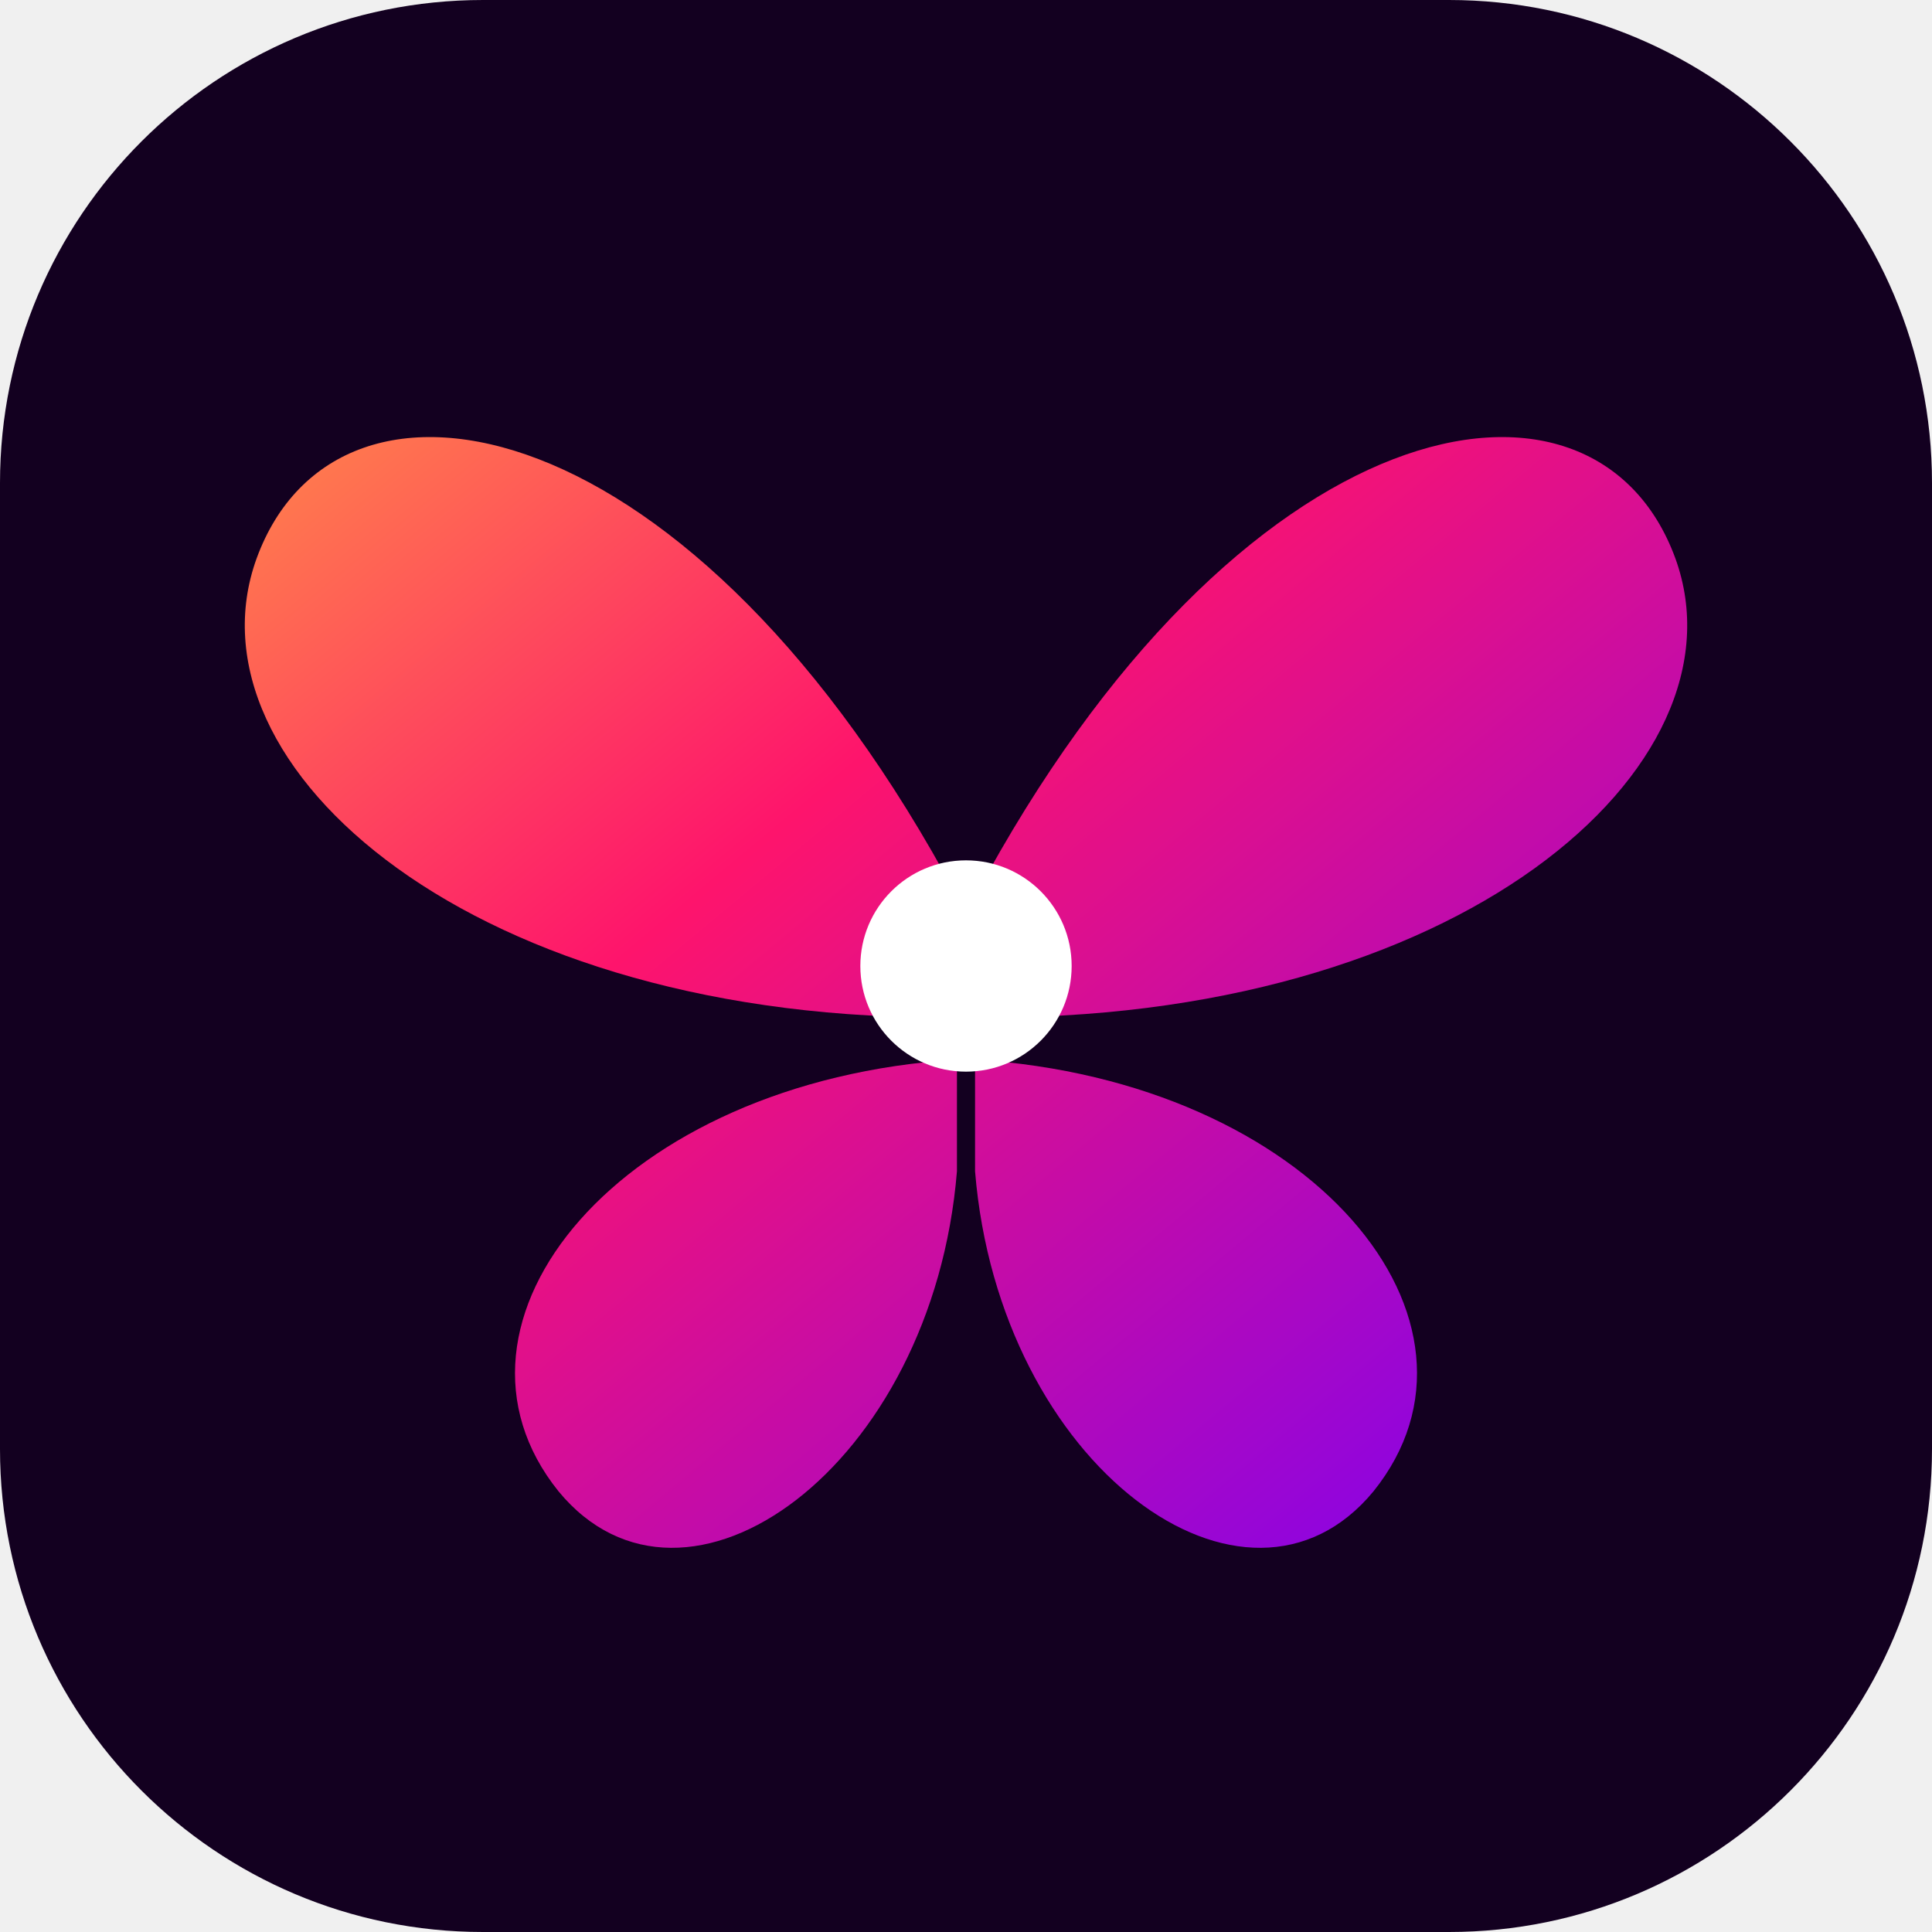
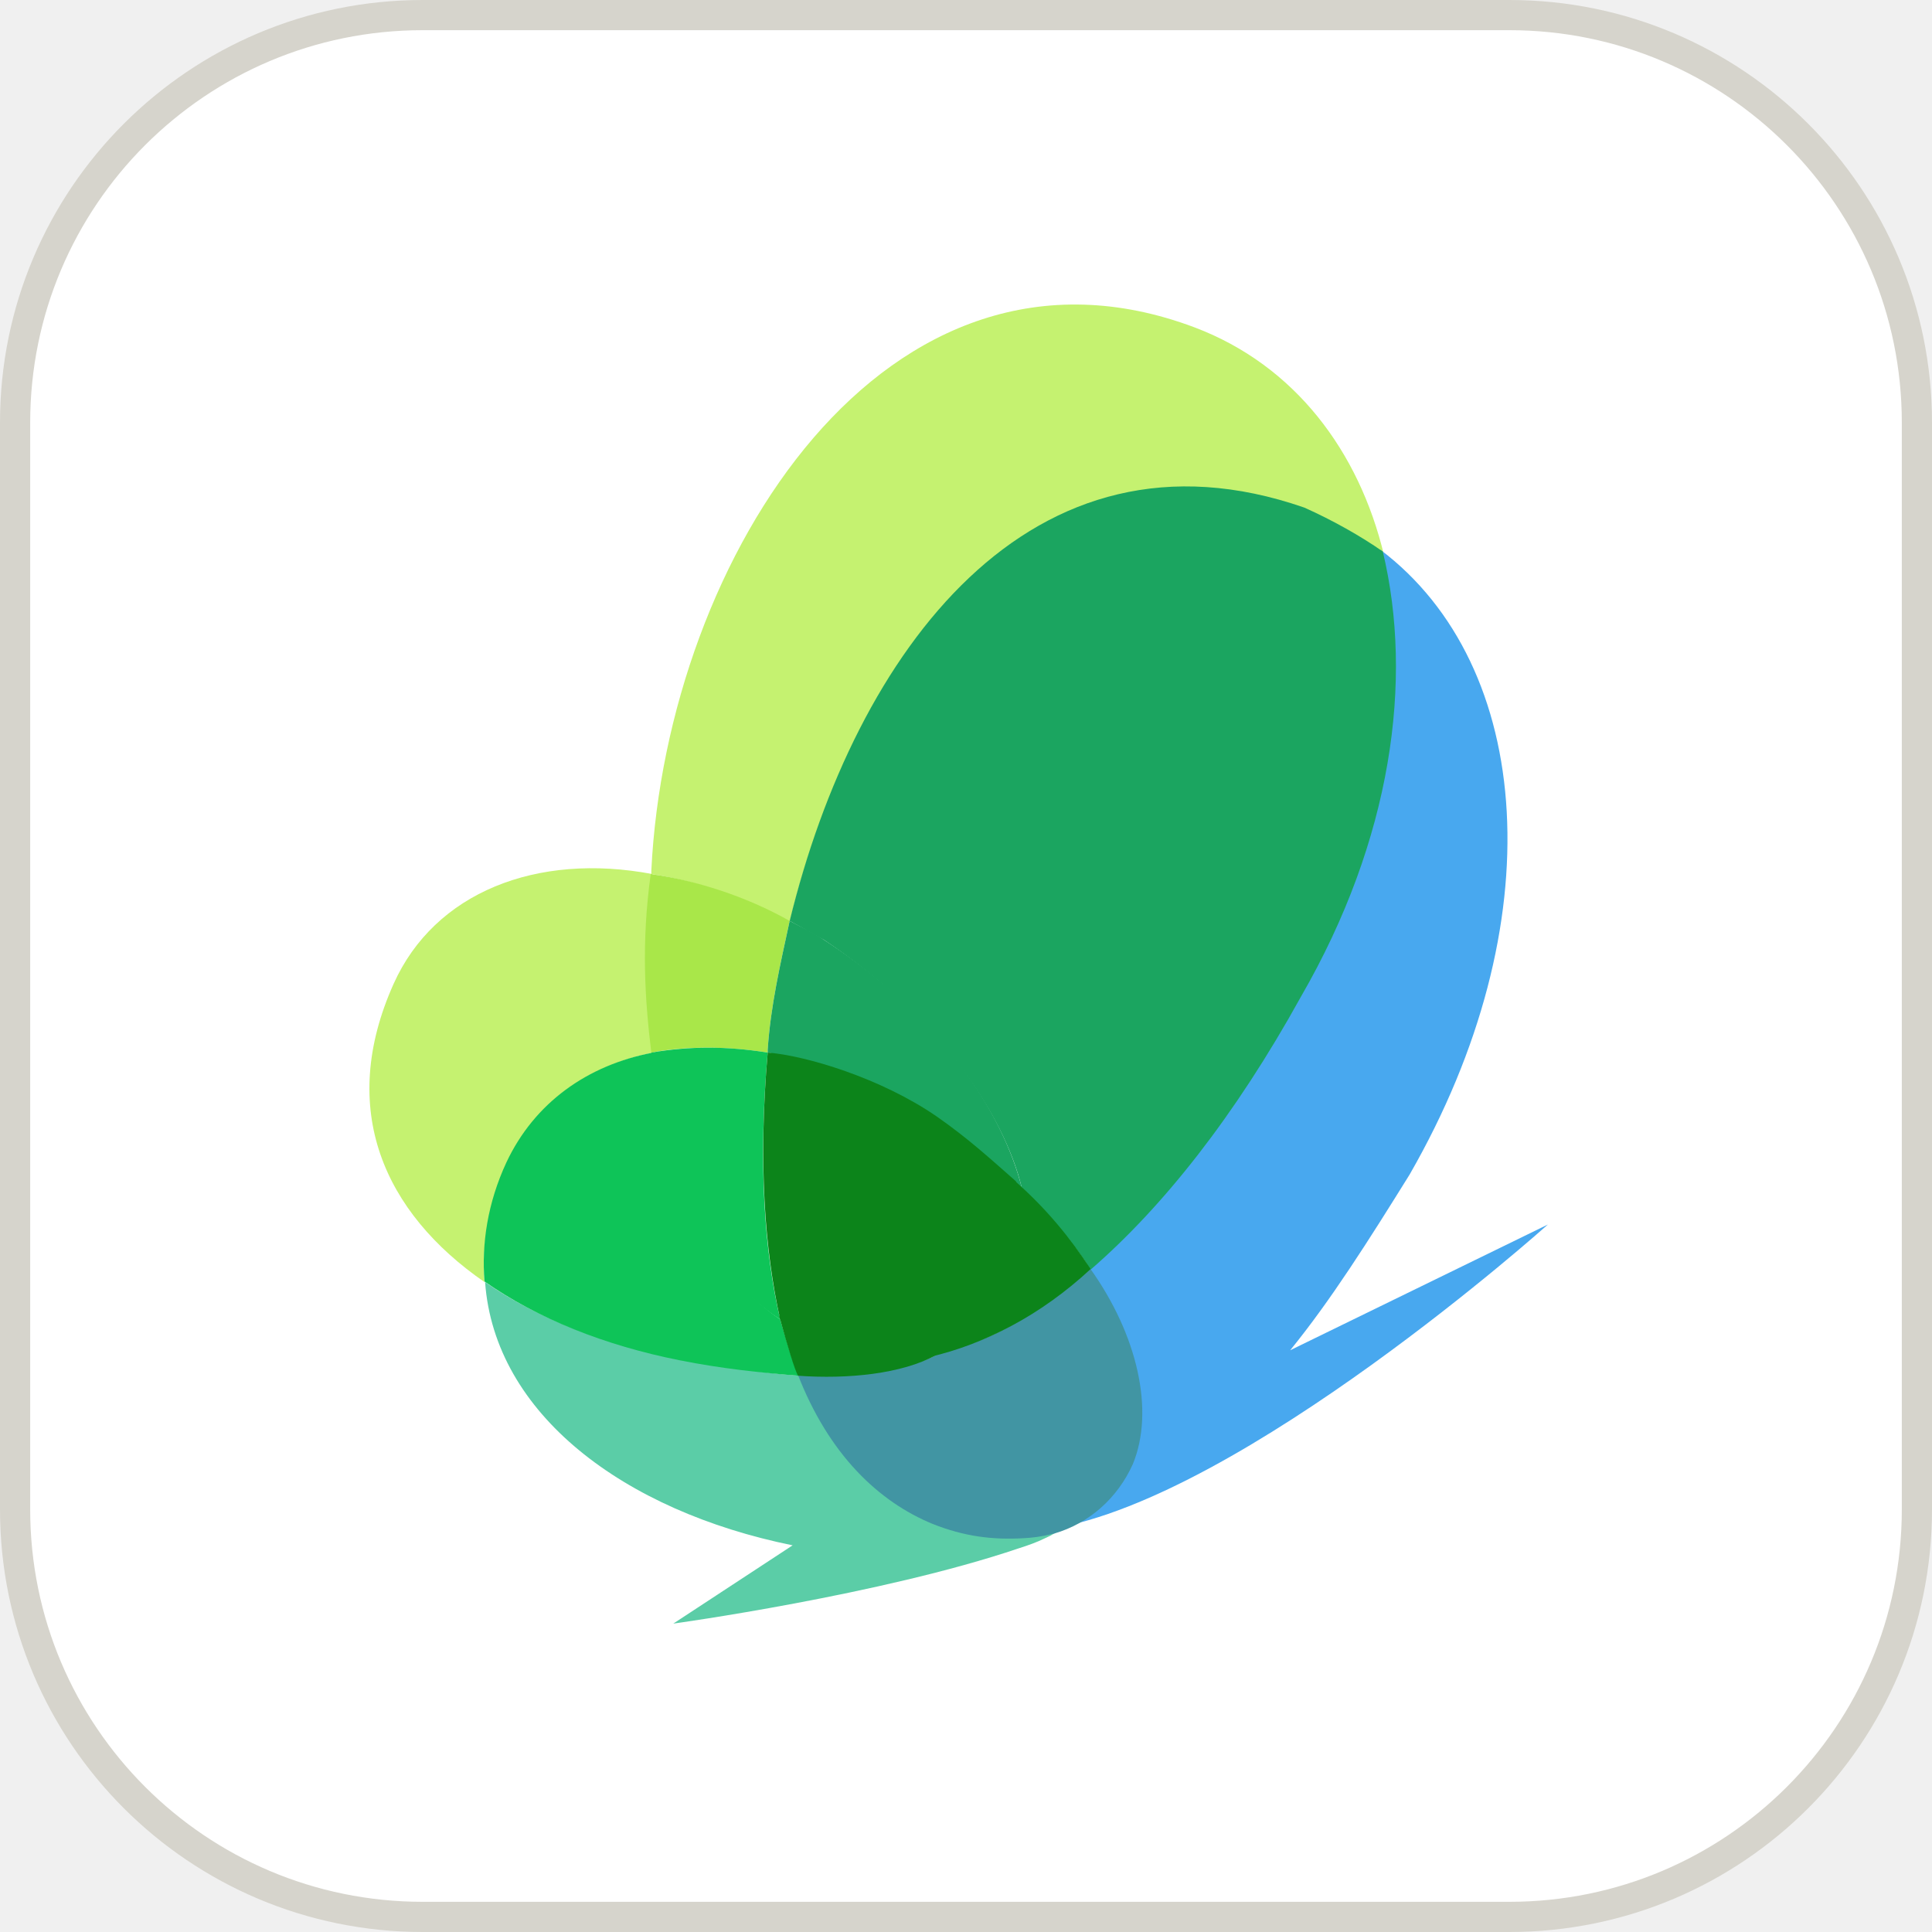
- <svg xmlns="http://www.w3.org/2000/svg" viewBox="0 0 64 64" role="img" aria-label="LidFly">
+ <svg xmlns="http://www.w3.org/2000/svg" width="64" height="64" viewBox="0 0 64 64" fill="none">
+   <g clip-path="url(#clip0_6_3)">
+     <rect x="0.5" y="0.5" width="63" height="63" rx="13.5" fill="white" stroke="#D6D4CC" />
+     <g clip-path="url(#clip1_6_3)">
+       <path d="M43.27 16.954C44.214 17.268 45.119 17.857 45.846 18.387C45.02 14.95 42.896 12.102 39.572 10.845C29.384 7.014 22.087 18.446 21.576 28.837V28.955C23.031 29.171 24.703 29.721 26.159 30.546C28.322 21.629 34.439 13.634 43.27 16.954Z" fill="#C5F270" />
+       <path d="M16.777 38.62C17.603 36.636 19.471 35.28 21.654 34.868C21.438 33.1 21.399 31.254 21.615 28.955C17.78 28.229 14.397 29.564 13.04 32.589C11.171 36.754 12.725 40.171 16.049 42.47C15.951 41.311 16.167 40.073 16.777 38.62Z" fill="#C5F270" />
+       <path d="M21.576 34.868C22.717 34.652 24.074 34.652 25.431 34.868V34.77C25.529 33.316 25.844 31.961 26.159 30.507C24.703 29.682 23.012 29.152 21.556 28.955C21.241 31.234 21.36 33.1 21.576 34.868Z" fill="#A9E749" />
+       <path d="M42.936 32.884C40.654 36.832 38.313 39.857 35.934 41.939C37.487 44.336 38.058 46.693 37.33 48.048C36.602 49.404 35.875 50.13 34.832 50.641C41.185 49.6 51.275 40.564 51.275 40.564L42.739 44.729C44.096 43.059 45.335 41.095 46.692 38.914C51.471 30.605 50.822 22.061 45.728 18.211C46.751 22.473 45.846 27.679 42.936 32.884Z" fill="#48A8EF" />
+       <path d="M26.159 30.507C26.572 30.723 26.886 30.92 27.299 31.136C31.036 33.63 33.239 36.852 33.849 39.346C34.793 40.289 35.521 41.114 36.13 42.057C38.53 39.975 40.91 36.97 43.093 33.021C46.102 27.816 46.83 22.532 45.807 18.27C45.079 17.759 44.135 17.229 43.211 16.816C34.163 13.673 28.342 21.57 26.159 30.507Z" fill="#1BA560" />
+       <path d="M33.849 39.346C33.219 36.852 31.135 33.63 27.299 31.136C26.985 30.92 26.572 30.723 26.159 30.507C25.844 31.961 25.529 33.316 25.431 34.77V34.868C27.201 35.182 29.168 35.909 31.056 37.146C32.079 37.893 33.023 38.62 33.849 39.346Z" fill="#1BA560" />
+       <path d="M34.065 50.877C33.023 50.975 31.98 50.877 30.938 50.464C29.266 49.737 27.614 48.284 26.473 45.573C25.116 45.475 23.975 45.259 22.618 45.062C20.12 44.552 17.839 43.707 16.069 42.47C16.383 46.83 20.651 50.052 26.257 51.191L22.304 53.784C22.304 53.784 29.168 52.841 33.751 51.289C34.065 51.191 34.38 51.073 34.577 50.975C34.793 50.877 34.793 50.877 34.99 50.759C34.793 50.661 34.36 50.877 34.065 50.877Z" fill="#5BCDA7" />
+       <path d="M26.453 45.573C26.237 45.062 26.06 44.434 25.844 43.707C23.857 42.352 22.166 39.661 21.635 34.868C19.452 35.28 17.701 36.538 16.777 38.502C16.147 39.857 15.951 41.212 16.049 42.45C17.819 43.688 20.042 44.571 22.52 45.062C23.897 45.337 25.214 45.475 26.453 45.573Z" fill="#0EC458" />
+       <path d="M25.431 34.868C24.074 34.652 22.835 34.652 21.576 34.868C22.087 39.641 23.759 42.352 25.844 43.707C25.313 41.409 25.116 38.502 25.431 34.868Z" fill="#0EC458" />
+       <path d="M37.527 48.5C38.255 46.732 37.684 44.218 36.111 42.018C34.557 43.373 32.944 44.434 31.272 44.748C31.174 44.846 31.056 44.846 30.859 44.964C29.718 45.475 28.066 45.593 26.414 45.495C27.457 48.205 29.128 49.757 30.899 50.484C31.941 50.896 32.865 51.014 33.908 50.955C34.222 50.936 34.439 50.916 34.931 50.798C36.071 50.464 37.015 49.639 37.527 48.5Z" fill="#4195A3" />
+       <path d="M33.534 42.136C32.708 43.589 31.862 44.414 30.82 44.945C32.59 44.532 34.459 43.589 36.13 42.038C35.442 40.996 34.675 40.054 33.633 39.13C33.947 40.368 33.947 41.409 33.534 42.136Z" fill="#0C841A" />
+       <path d="M31.017 44.886C31.115 44.788 31.331 44.788 31.43 44.67C30.073 44.984 28.322 44.827 27.083 44.316C26.67 44.1 26.218 43.884 25.805 43.57C26.119 44.709 26.316 45.337 26.434 45.573C28.086 45.691 29.876 45.514 31.017 44.886Z" fill="#0C841A" />
+       <path d="M31.253 44.729C32.197 44.218 32.924 43.491 33.652 42.136C33.967 41.409 33.967 40.27 33.652 39.13C32.826 38.404 32.079 37.716 31.036 36.989C29.187 35.712 26.689 34.966 25.431 34.868C25.116 38.502 25.332 41.409 25.844 43.707C26.257 44.021 26.67 44.218 27.083 44.434C28.538 45.043 29.895 45.141 31.253 44.729Z" fill="#0C841A" />
+     </g>
+   </g>
  <defs>
-     <linearGradient id="wing-icon" x1="12" y1="8" x2="52" y2="56" gradientUnits="userSpaceOnUse">
-       <stop stop-color="#FF9047" />
-       <stop offset="0.38" stop-color="#FE146C" />
-       <stop offset="1" stop-color="#7000FF" />
-     </linearGradient>
+     <clipPath id="clip0_6_3">
+       <rect width="64" height="64" fill="white" />
+     </clipPath>
+     <clipPath id="clip1_6_3">
+       <rect width="39.73" height="44" fill="white" transform="translate(12.1351 10)" />
+     </clipPath>
  </defs>
-   <rect width="64" height="64" rx="16" fill="#130020" />
-   <path d="M31.7 29.7C23 13.4 11.2 11.1 8.5 18.5c-2.5 6.9 7.2 15.4 23.2 15.2V29.7Z" fill="url(#wing-icon)" />
-   <path d="M32.3 29.7C41 13.4 52.8 11.1 55.5 18.5c2.5 6.9-7.2 15.4-23.2 15.2V29.7Z" fill="url(#wing-icon)" />
-   <path d="M31.7 35.1C20.5 35.8 14 43.8 18.5 49.4c4.2 5.1 12.4-.8 13.2-10.6v-3.7Z" fill="url(#wing-icon)" />
-   <path d="M32.3 35.1C43.5 35.8 50 43.8 45.5 49.4c-4.2 5.1-12.4-.8-13.2-10.6v-3.7Z" fill="url(#wing-icon)" />
-   <circle cx="32" cy="32" r="3.5" fill="#FFFFFF" />
</svg>
